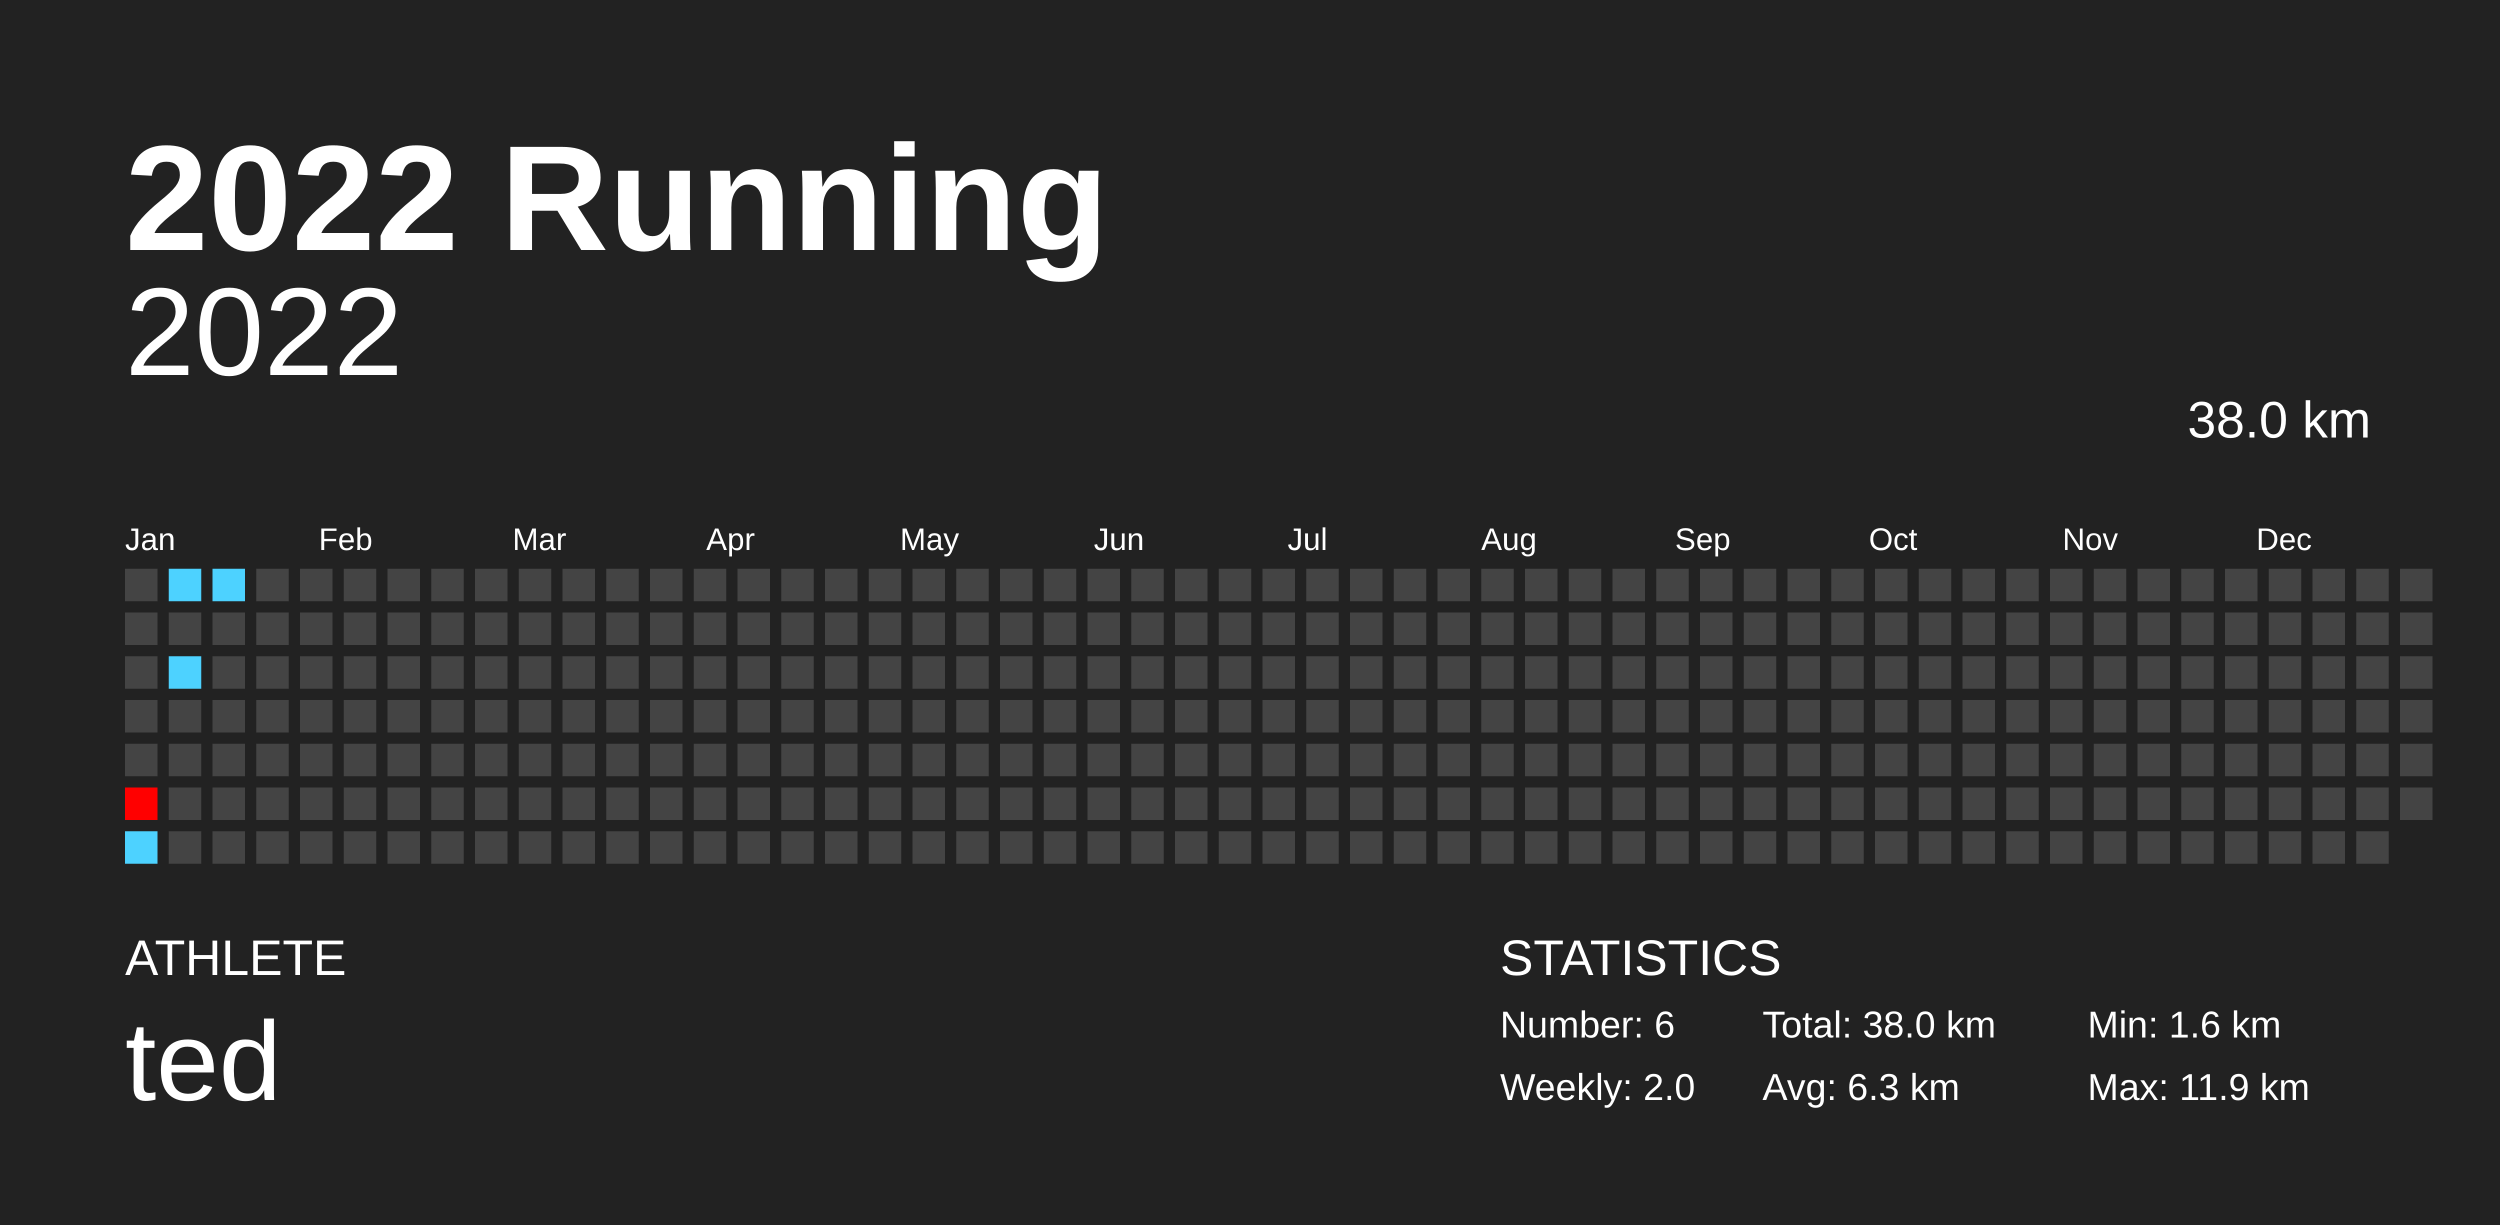
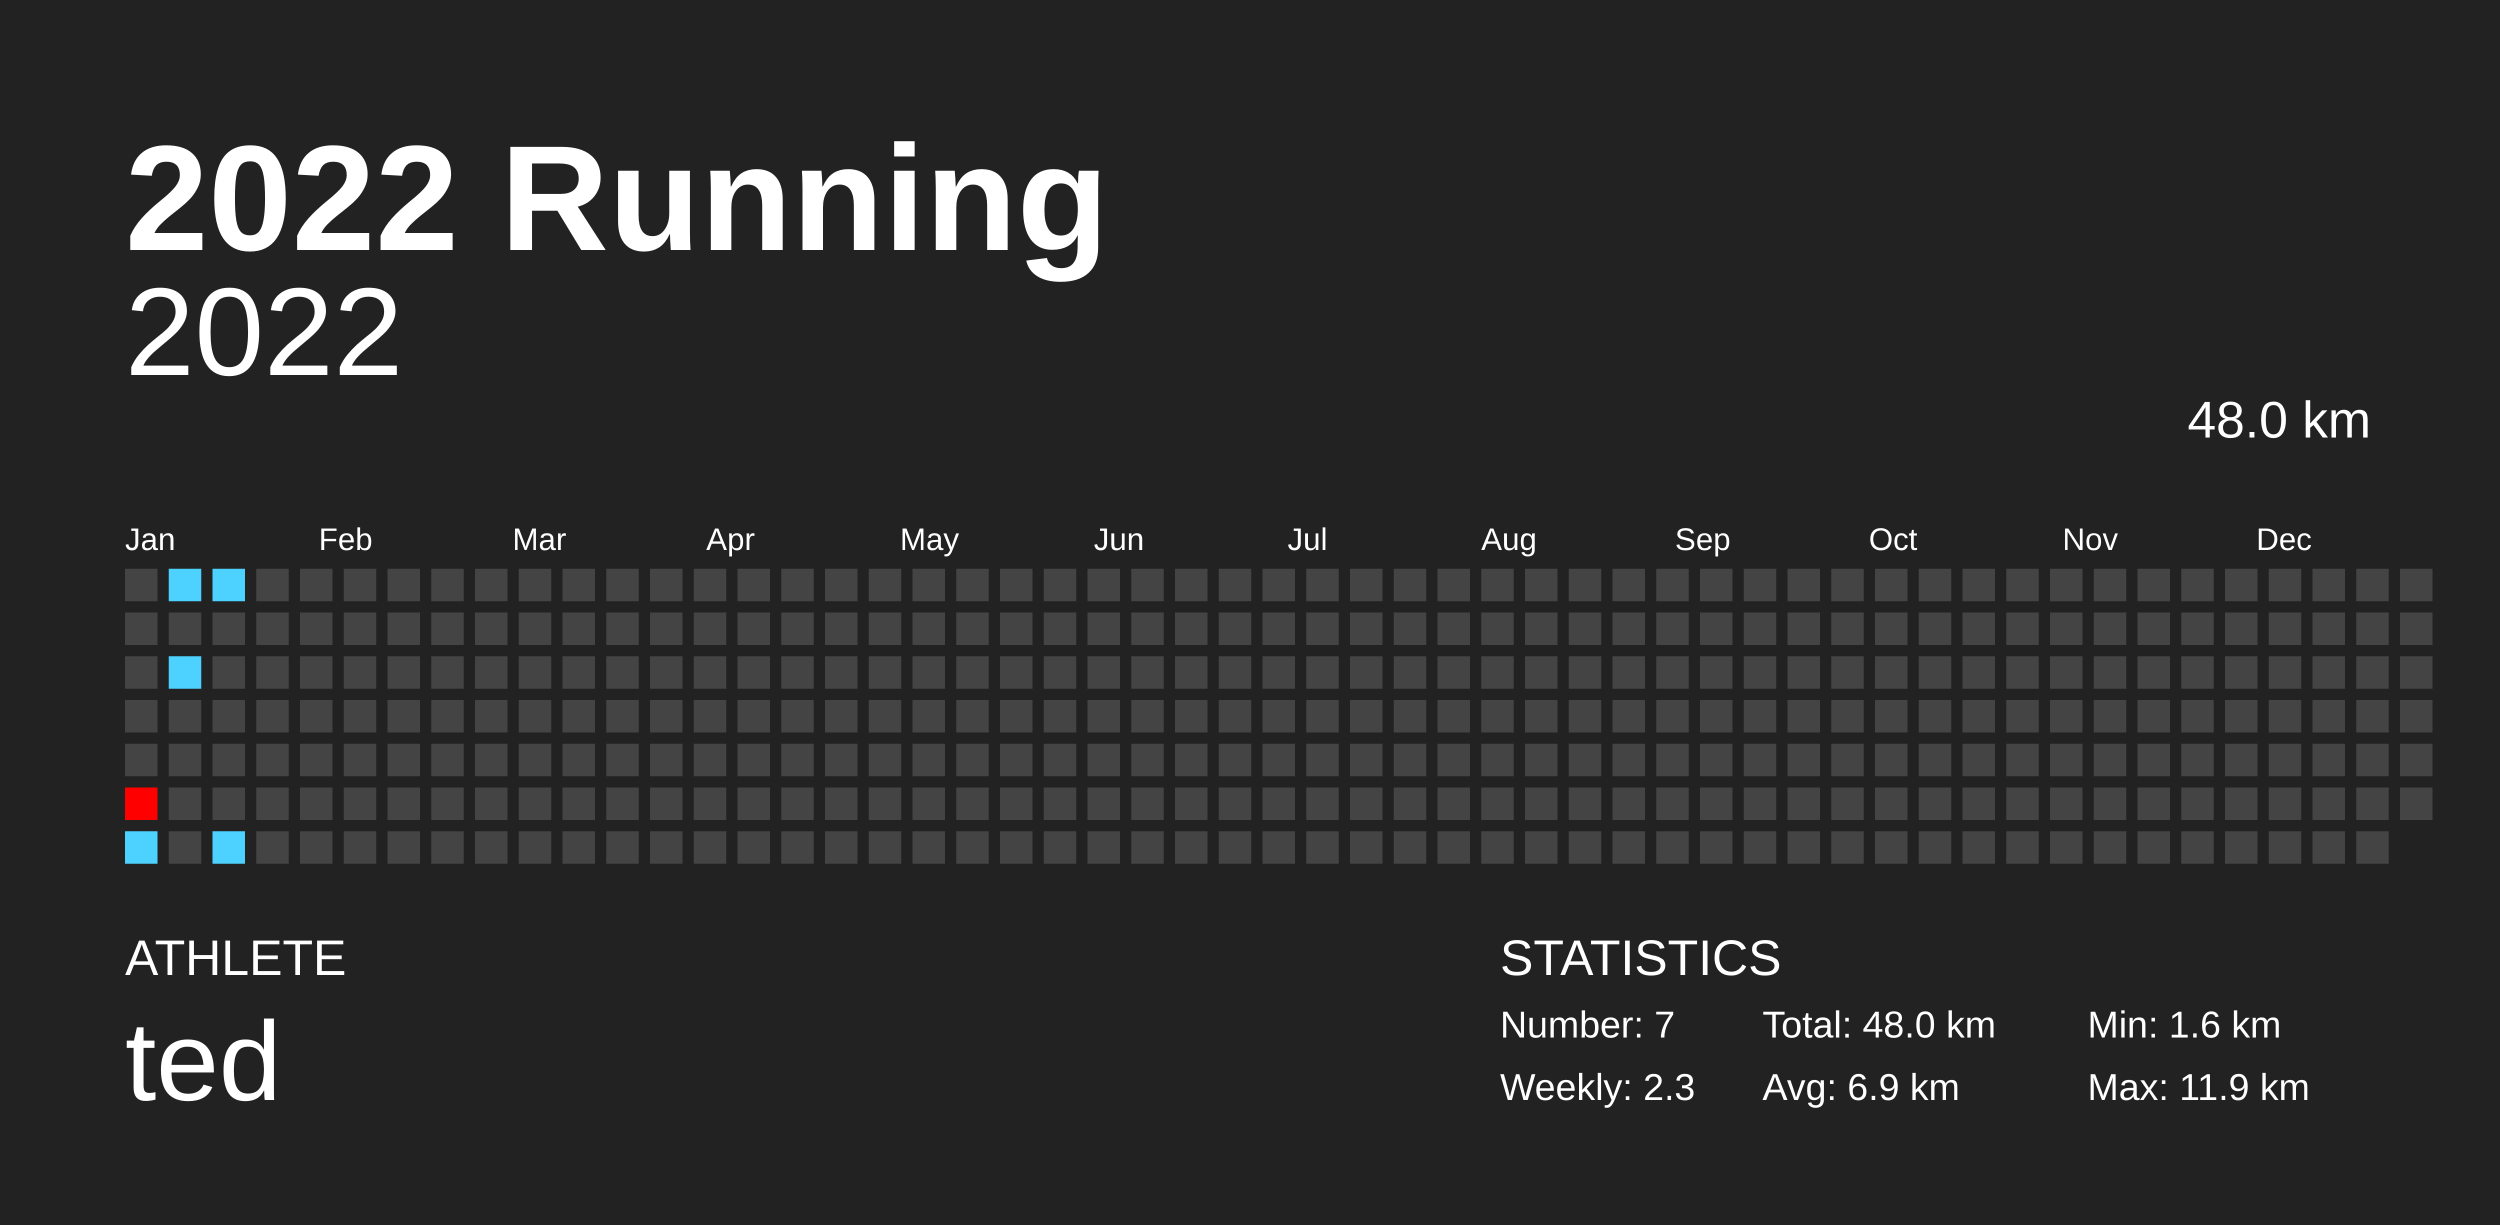
<svg xmlns="http://www.w3.org/2000/svg" baseProfile="full" height="98mm" version="1.1" viewBox="0,0,200,98" width="200mm">
  <defs />
  <rect fill="#222222" height="98" width="200" x="0" y="0" />
  <text fill="#FFFFFF" style="font-size:12px; font-family:Arial; font-weight:bold;" x="10" y="20">2022 Running</text>
  <text fill="#FFFFFF" style="font-size:4px; font-family:Arial" x="10" y="78">ATHLETE</text>
  <text fill="#FFFFFF" style="font-size:9px; font-family:Arial" x="10" y="88">ted</text>
  <text fill="#FFFFFF" style="font-size:4px; font-family:Arial" x="120" y="78">STATISTICS</text>
-   <text fill="#FFFFFF" style="font-size:3px; font-family:Arial" x="120" y="83">Number: 6</text>
-   <text fill="#FFFFFF" style="font-size:3px; font-family:Arial" x="120" y="88">Weekly: 2.0</text>
-   <text fill="#FFFFFF" style="font-size:3px; font-family:Arial" x="141" y="83">Total: 38.0 km</text>
-   <text fill="#FFFFFF" style="font-size:3px; font-family:Arial" x="141" y="88">Avg: 6.3 km</text>
+   <text fill="#FFFFFF" style="font-size:3px; font-family:Arial" x="120" y="83">Number: 7</text>
+   <text fill="#FFFFFF" style="font-size:3px; font-family:Arial" x="120" y="88">Weekly: 2.3</text>
+   <text fill="#FFFFFF" style="font-size:3px; font-family:Arial" x="141" y="83">Total: 48.0 km</text>
+   <text fill="#FFFFFF" style="font-size:3px; font-family:Arial" x="141" y="88">Avg: 6.9 km</text>
  <text fill="#FFFFFF" style="font-size:3px; font-family:Arial" x="167" y="83">Min: 1.6 km</text>
  <text fill="#FFFFFF" style="font-size:3px; font-family:Arial" x="167" y="88">Max: 11.9 km</text>
  <text alignment-baseline="hanging" fill="#FFFFFF" style="font-size:10.0px; font-family:Arial;" x="10" y="30">2022</text>
-   <text alignment-baseline="hanging" fill="#FFFFFF" style="font-size:4.125px; font-family:Arial;" x="175" y="35">38.0 km</text>
+   <text alignment-baseline="hanging" fill="#FFFFFF" style="font-size:4.125px; font-family:Arial;" x="175" y="35">48.0 km</text>
  <text fill="#FFFFFF" style="font-size:2.5px; font-family:Arial" x="10.0" y="44">Jan</text>
  <text fill="#FFFFFF" style="font-size:2.5px; font-family:Arial" x="25.5" y="44">Feb</text>
  <text fill="#FFFFFF" style="font-size:2.5px; font-family:Arial" x="41.0" y="44">Mar</text>
  <text fill="#FFFFFF" style="font-size:2.5px; font-family:Arial" x="56.5" y="44">Apr</text>
  <text fill="#FFFFFF" style="font-size:2.5px; font-family:Arial" x="72.0" y="44">May</text>
  <text fill="#FFFFFF" style="font-size:2.5px; font-family:Arial" x="87.5" y="44">Jun</text>
  <text fill="#FFFFFF" style="font-size:2.5px; font-family:Arial" x="103.0" y="44">Jul</text>
  <text fill="#FFFFFF" style="font-size:2.5px; font-family:Arial" x="118.5" y="44">Aug</text>
  <text fill="#FFFFFF" style="font-size:2.5px; font-family:Arial" x="134.0" y="44">Sep</text>
  <text fill="#FFFFFF" style="font-size:2.5px; font-family:Arial" x="149.5" y="44">Oct</text>
  <text fill="#FFFFFF" style="font-size:2.5px; font-family:Arial" x="165.0" y="44">Nov</text>
  <text fill="#FFFFFF" style="font-size:2.5px; font-family:Arial" x="180.5" y="44">Dec</text>
  <rect fill="#444444" height="2.6" width="2.6" x="10.0" y="45.5" />
  <rect fill="#444444" height="2.6" width="2.6" x="10.0" y="49.0" />
  <rect fill="#444444" height="2.6" width="2.6" x="10.0" y="52.5" />
  <rect fill="#444444" height="2.6" width="2.6" x="10.0" y="56.0" />
  <rect fill="#444444" height="2.6" width="2.6" x="10.0" y="59.5" />
  <rect fill="#ff0000" height="2.6" width="2.6" x="10.0" y="63.0" />
  <rect fill="#4dd2ff" height="2.6" width="2.6" x="10.0" y="66.5" />
  <rect fill="#4dd2ff" height="2.6" width="2.6" x="13.5" y="45.5" />
  <rect fill="#444444" height="2.6" width="2.6" x="13.5" y="49.0" />
  <rect fill="#4dd2ff" height="2.6" width="2.6" x="13.5" y="52.5" />
  <rect fill="#444444" height="2.6" width="2.6" x="13.5" y="56.0" />
  <rect fill="#444444" height="2.6" width="2.6" x="13.5" y="59.5" />
  <rect fill="#444444" height="2.6" width="2.6" x="13.5" y="63.0" />
  <rect fill="#444444" height="2.6" width="2.6" x="13.5" y="66.5" />
  <rect fill="#4dd2ff" height="2.6" width="2.6" x="17.0" y="45.5" />
  <rect fill="#444444" height="2.6" width="2.6" x="17.0" y="49.0" />
  <rect fill="#444444" height="2.6" width="2.6" x="17.0" y="52.5" />
  <rect fill="#444444" height="2.6" width="2.6" x="17.0" y="56.0" />
  <rect fill="#444444" height="2.6" width="2.6" x="17.0" y="59.5" />
  <rect fill="#444444" height="2.6" width="2.6" x="17.0" y="63.0" />
-   <rect fill="#444444" height="2.6" width="2.6" x="17.0" y="66.5" />
+   <rect fill="#4dd2ff" height="2.6" width="2.6" x="17.0" y="66.5" />
  <rect fill="#444444" height="2.6" width="2.6" x="20.5" y="45.5" />
  <rect fill="#444444" height="2.6" width="2.6" x="20.5" y="49.0" />
  <rect fill="#444444" height="2.6" width="2.6" x="20.5" y="52.5" />
  <rect fill="#444444" height="2.6" width="2.6" x="20.5" y="56.0" />
  <rect fill="#444444" height="2.6" width="2.6" x="20.5" y="59.5" />
  <rect fill="#444444" height="2.6" width="2.6" x="20.5" y="63.0" />
  <rect fill="#444444" height="2.6" width="2.6" x="20.5" y="66.5" />
  <rect fill="#444444" height="2.6" width="2.6" x="24.0" y="45.5" />
  <rect fill="#444444" height="2.6" width="2.6" x="24.0" y="49.0" />
  <rect fill="#444444" height="2.6" width="2.6" x="24.0" y="52.5" />
  <rect fill="#444444" height="2.6" width="2.6" x="24.0" y="56.0" />
  <rect fill="#444444" height="2.6" width="2.6" x="24.0" y="59.5" />
  <rect fill="#444444" height="2.6" width="2.6" x="24.0" y="63.0" />
  <rect fill="#444444" height="2.6" width="2.6" x="24.0" y="66.5" />
  <rect fill="#444444" height="2.6" width="2.6" x="27.5" y="45.5" />
  <rect fill="#444444" height="2.6" width="2.6" x="27.5" y="49.0" />
  <rect fill="#444444" height="2.6" width="2.6" x="27.5" y="52.5" />
  <rect fill="#444444" height="2.6" width="2.6" x="27.5" y="56.0" />
  <rect fill="#444444" height="2.6" width="2.6" x="27.5" y="59.5" />
  <rect fill="#444444" height="2.6" width="2.6" x="27.5" y="63.0" />
  <rect fill="#444444" height="2.6" width="2.6" x="27.5" y="66.5" />
  <rect fill="#444444" height="2.6" width="2.6" x="31.0" y="45.5" />
  <rect fill="#444444" height="2.6" width="2.6" x="31.0" y="49.0" />
  <rect fill="#444444" height="2.6" width="2.6" x="31.0" y="52.5" />
  <rect fill="#444444" height="2.6" width="2.6" x="31.0" y="56.0" />
  <rect fill="#444444" height="2.6" width="2.6" x="31.0" y="59.5" />
  <rect fill="#444444" height="2.6" width="2.6" x="31.0" y="63.0" />
  <rect fill="#444444" height="2.6" width="2.6" x="31.0" y="66.5" />
  <rect fill="#444444" height="2.6" width="2.6" x="34.5" y="45.5" />
  <rect fill="#444444" height="2.6" width="2.6" x="34.5" y="49.0" />
  <rect fill="#444444" height="2.6" width="2.6" x="34.5" y="52.5" />
  <rect fill="#444444" height="2.6" width="2.6" x="34.5" y="56.0" />
  <rect fill="#444444" height="2.6" width="2.6" x="34.5" y="59.5" />
  <rect fill="#444444" height="2.6" width="2.6" x="34.5" y="63.0" />
  <rect fill="#444444" height="2.6" width="2.6" x="34.5" y="66.5" />
  <rect fill="#444444" height="2.6" width="2.6" x="38.0" y="45.5" />
  <rect fill="#444444" height="2.6" width="2.6" x="38.0" y="49.0" />
  <rect fill="#444444" height="2.6" width="2.6" x="38.0" y="52.5" />
  <rect fill="#444444" height="2.6" width="2.6" x="38.0" y="56.0" />
  <rect fill="#444444" height="2.6" width="2.6" x="38.0" y="59.5" />
  <rect fill="#444444" height="2.6" width="2.6" x="38.0" y="63.0" />
  <rect fill="#444444" height="2.6" width="2.6" x="38.0" y="66.5" />
  <rect fill="#444444" height="2.6" width="2.6" x="41.5" y="45.5" />
  <rect fill="#444444" height="2.6" width="2.6" x="41.5" y="49.0" />
  <rect fill="#444444" height="2.6" width="2.6" x="41.5" y="52.5" />
  <rect fill="#444444" height="2.6" width="2.6" x="41.5" y="56.0" />
  <rect fill="#444444" height="2.6" width="2.6" x="41.5" y="59.5" />
  <rect fill="#444444" height="2.6" width="2.6" x="41.5" y="63.0" />
  <rect fill="#444444" height="2.6" width="2.6" x="41.5" y="66.5" />
  <rect fill="#444444" height="2.6" width="2.6" x="45.0" y="45.5" />
  <rect fill="#444444" height="2.6" width="2.6" x="45.0" y="49.0" />
  <rect fill="#444444" height="2.6" width="2.6" x="45.0" y="52.5" />
  <rect fill="#444444" height="2.6" width="2.6" x="45.0" y="56.0" />
  <rect fill="#444444" height="2.6" width="2.6" x="45.0" y="59.5" />
  <rect fill="#444444" height="2.6" width="2.6" x="45.0" y="63.0" />
  <rect fill="#444444" height="2.6" width="2.6" x="45.0" y="66.5" />
  <rect fill="#444444" height="2.6" width="2.6" x="48.5" y="45.5" />
  <rect fill="#444444" height="2.6" width="2.6" x="48.5" y="49.0" />
  <rect fill="#444444" height="2.6" width="2.6" x="48.5" y="52.5" />
  <rect fill="#444444" height="2.6" width="2.6" x="48.5" y="56.0" />
  <rect fill="#444444" height="2.6" width="2.6" x="48.5" y="59.5" />
  <rect fill="#444444" height="2.6" width="2.6" x="48.5" y="63.0" />
  <rect fill="#444444" height="2.6" width="2.6" x="48.5" y="66.5" />
  <rect fill="#444444" height="2.6" width="2.6" x="52.0" y="45.5" />
  <rect fill="#444444" height="2.6" width="2.6" x="52.0" y="49.0" />
  <rect fill="#444444" height="2.6" width="2.6" x="52.0" y="52.5" />
  <rect fill="#444444" height="2.6" width="2.6" x="52.0" y="56.0" />
  <rect fill="#444444" height="2.6" width="2.6" x="52.0" y="59.5" />
  <rect fill="#444444" height="2.6" width="2.6" x="52.0" y="63.0" />
  <rect fill="#444444" height="2.6" width="2.6" x="52.0" y="66.5" />
  <rect fill="#444444" height="2.6" width="2.6" x="55.5" y="45.5" />
  <rect fill="#444444" height="2.6" width="2.6" x="55.5" y="49.0" />
  <rect fill="#444444" height="2.6" width="2.6" x="55.5" y="52.5" />
  <rect fill="#444444" height="2.6" width="2.6" x="55.5" y="56.0" />
  <rect fill="#444444" height="2.6" width="2.6" x="55.5" y="59.5" />
  <rect fill="#444444" height="2.6" width="2.6" x="55.5" y="63.0" />
  <rect fill="#444444" height="2.6" width="2.6" x="55.5" y="66.5" />
  <rect fill="#444444" height="2.6" width="2.6" x="59.0" y="45.5" />
  <rect fill="#444444" height="2.6" width="2.6" x="59.0" y="49.0" />
  <rect fill="#444444" height="2.6" width="2.6" x="59.0" y="52.5" />
  <rect fill="#444444" height="2.6" width="2.6" x="59.0" y="56.0" />
  <rect fill="#444444" height="2.6" width="2.6" x="59.0" y="59.5" />
  <rect fill="#444444" height="2.6" width="2.6" x="59.0" y="63.0" />
  <rect fill="#444444" height="2.6" width="2.6" x="59.0" y="66.5" />
  <rect fill="#444444" height="2.6" width="2.6" x="62.5" y="45.5" />
  <rect fill="#444444" height="2.6" width="2.6" x="62.5" y="49.0" />
  <rect fill="#444444" height="2.6" width="2.6" x="62.5" y="52.5" />
  <rect fill="#444444" height="2.6" width="2.6" x="62.5" y="56.0" />
  <rect fill="#444444" height="2.6" width="2.6" x="62.5" y="59.5" />
  <rect fill="#444444" height="2.6" width="2.6" x="62.5" y="63.0" />
  <rect fill="#444444" height="2.6" width="2.6" x="62.5" y="66.5" />
  <rect fill="#444444" height="2.6" width="2.6" x="66.0" y="45.5" />
  <rect fill="#444444" height="2.6" width="2.6" x="66.0" y="49.0" />
  <rect fill="#444444" height="2.6" width="2.6" x="66.0" y="52.5" />
  <rect fill="#444444" height="2.6" width="2.6" x="66.0" y="56.0" />
  <rect fill="#444444" height="2.6" width="2.6" x="66.0" y="59.5" />
  <rect fill="#444444" height="2.6" width="2.6" x="66.0" y="63.0" />
  <rect fill="#444444" height="2.6" width="2.6" x="66.0" y="66.5" />
  <rect fill="#444444" height="2.6" width="2.6" x="69.5" y="45.5" />
  <rect fill="#444444" height="2.6" width="2.6" x="69.5" y="49.0" />
  <rect fill="#444444" height="2.6" width="2.6" x="69.5" y="52.5" />
  <rect fill="#444444" height="2.6" width="2.6" x="69.5" y="56.0" />
  <rect fill="#444444" height="2.6" width="2.6" x="69.5" y="59.5" />
  <rect fill="#444444" height="2.6" width="2.6" x="69.5" y="63.0" />
  <rect fill="#444444" height="2.6" width="2.6" x="69.5" y="66.5" />
  <rect fill="#444444" height="2.6" width="2.6" x="73.0" y="45.5" />
  <rect fill="#444444" height="2.6" width="2.6" x="73.0" y="49.0" />
  <rect fill="#444444" height="2.6" width="2.6" x="73.0" y="52.5" />
  <rect fill="#444444" height="2.6" width="2.6" x="73.0" y="56.0" />
  <rect fill="#444444" height="2.6" width="2.6" x="73.0" y="59.5" />
  <rect fill="#444444" height="2.6" width="2.6" x="73.0" y="63.0" />
  <rect fill="#444444" height="2.6" width="2.6" x="73.0" y="66.5" />
  <rect fill="#444444" height="2.6" width="2.6" x="76.5" y="45.5" />
  <rect fill="#444444" height="2.6" width="2.6" x="76.5" y="49.0" />
  <rect fill="#444444" height="2.6" width="2.6" x="76.5" y="52.5" />
  <rect fill="#444444" height="2.6" width="2.6" x="76.5" y="56.0" />
  <rect fill="#444444" height="2.6" width="2.6" x="76.5" y="59.5" />
  <rect fill="#444444" height="2.6" width="2.6" x="76.5" y="63.0" />
  <rect fill="#444444" height="2.6" width="2.6" x="76.5" y="66.5" />
  <rect fill="#444444" height="2.6" width="2.6" x="80.0" y="45.5" />
  <rect fill="#444444" height="2.6" width="2.6" x="80.0" y="49.0" />
  <rect fill="#444444" height="2.6" width="2.6" x="80.0" y="52.5" />
  <rect fill="#444444" height="2.6" width="2.6" x="80.0" y="56.0" />
  <rect fill="#444444" height="2.6" width="2.6" x="80.0" y="59.5" />
  <rect fill="#444444" height="2.6" width="2.6" x="80.0" y="63.0" />
  <rect fill="#444444" height="2.6" width="2.6" x="80.0" y="66.5" />
  <rect fill="#444444" height="2.6" width="2.6" x="83.5" y="45.5" />
  <rect fill="#444444" height="2.6" width="2.6" x="83.5" y="49.0" />
  <rect fill="#444444" height="2.6" width="2.6" x="83.5" y="52.5" />
  <rect fill="#444444" height="2.6" width="2.6" x="83.5" y="56.0" />
  <rect fill="#444444" height="2.6" width="2.6" x="83.5" y="59.5" />
  <rect fill="#444444" height="2.6" width="2.6" x="83.5" y="63.0" />
  <rect fill="#444444" height="2.6" width="2.6" x="83.5" y="66.5" />
  <rect fill="#444444" height="2.6" width="2.6" x="87.0" y="45.5" />
  <rect fill="#444444" height="2.6" width="2.6" x="87.0" y="49.0" />
  <rect fill="#444444" height="2.6" width="2.6" x="87.0" y="52.5" />
  <rect fill="#444444" height="2.6" width="2.6" x="87.0" y="56.0" />
  <rect fill="#444444" height="2.6" width="2.6" x="87.0" y="59.5" />
  <rect fill="#444444" height="2.6" width="2.6" x="87.0" y="63.0" />
  <rect fill="#444444" height="2.6" width="2.6" x="87.0" y="66.5" />
  <rect fill="#444444" height="2.6" width="2.6" x="90.5" y="45.5" />
  <rect fill="#444444" height="2.6" width="2.6" x="90.5" y="49.0" />
  <rect fill="#444444" height="2.6" width="2.6" x="90.5" y="52.5" />
  <rect fill="#444444" height="2.6" width="2.6" x="90.5" y="56.0" />
  <rect fill="#444444" height="2.6" width="2.6" x="90.5" y="59.5" />
  <rect fill="#444444" height="2.6" width="2.6" x="90.5" y="63.0" />
  <rect fill="#444444" height="2.6" width="2.6" x="90.5" y="66.5" />
  <rect fill="#444444" height="2.6" width="2.6" x="94.0" y="45.5" />
  <rect fill="#444444" height="2.6" width="2.6" x="94.0" y="49.0" />
  <rect fill="#444444" height="2.6" width="2.6" x="94.0" y="52.5" />
  <rect fill="#444444" height="2.6" width="2.6" x="94.0" y="56.0" />
  <rect fill="#444444" height="2.6" width="2.6" x="94.0" y="59.5" />
  <rect fill="#444444" height="2.6" width="2.6" x="94.0" y="63.0" />
  <rect fill="#444444" height="2.6" width="2.6" x="94.0" y="66.5" />
  <rect fill="#444444" height="2.6" width="2.6" x="97.5" y="45.5" />
  <rect fill="#444444" height="2.6" width="2.6" x="97.5" y="49.0" />
  <rect fill="#444444" height="2.6" width="2.6" x="97.5" y="52.5" />
  <rect fill="#444444" height="2.6" width="2.6" x="97.5" y="56.0" />
  <rect fill="#444444" height="2.6" width="2.6" x="97.5" y="59.5" />
  <rect fill="#444444" height="2.6" width="2.6" x="97.5" y="63.0" />
  <rect fill="#444444" height="2.6" width="2.6" x="97.5" y="66.5" />
  <rect fill="#444444" height="2.6" width="2.6" x="101.0" y="45.5" />
  <rect fill="#444444" height="2.6" width="2.6" x="101.0" y="49.0" />
  <rect fill="#444444" height="2.6" width="2.6" x="101.0" y="52.5" />
  <rect fill="#444444" height="2.6" width="2.6" x="101.0" y="56.0" />
  <rect fill="#444444" height="2.6" width="2.6" x="101.0" y="59.5" />
  <rect fill="#444444" height="2.6" width="2.6" x="101.0" y="63.0" />
  <rect fill="#444444" height="2.6" width="2.6" x="101.0" y="66.5" />
  <rect fill="#444444" height="2.6" width="2.6" x="104.5" y="45.5" />
  <rect fill="#444444" height="2.6" width="2.6" x="104.5" y="49.0" />
  <rect fill="#444444" height="2.6" width="2.6" x="104.5" y="52.5" />
  <rect fill="#444444" height="2.6" width="2.6" x="104.5" y="56.0" />
  <rect fill="#444444" height="2.6" width="2.6" x="104.5" y="59.5" />
  <rect fill="#444444" height="2.6" width="2.6" x="104.5" y="63.0" />
  <rect fill="#444444" height="2.6" width="2.6" x="104.5" y="66.5" />
  <rect fill="#444444" height="2.6" width="2.6" x="108.0" y="45.5" />
  <rect fill="#444444" height="2.6" width="2.6" x="108.0" y="49.0" />
  <rect fill="#444444" height="2.6" width="2.6" x="108.0" y="52.5" />
  <rect fill="#444444" height="2.6" width="2.6" x="108.0" y="56.0" />
  <rect fill="#444444" height="2.6" width="2.6" x="108.0" y="59.5" />
  <rect fill="#444444" height="2.6" width="2.6" x="108.0" y="63.0" />
  <rect fill="#444444" height="2.6" width="2.6" x="108.0" y="66.5" />
  <rect fill="#444444" height="2.6" width="2.6" x="111.5" y="45.5" />
  <rect fill="#444444" height="2.6" width="2.6" x="111.5" y="49.0" />
  <rect fill="#444444" height="2.6" width="2.6" x="111.5" y="52.5" />
  <rect fill="#444444" height="2.6" width="2.6" x="111.5" y="56.0" />
  <rect fill="#444444" height="2.6" width="2.6" x="111.5" y="59.5" />
  <rect fill="#444444" height="2.6" width="2.6" x="111.5" y="63.0" />
  <rect fill="#444444" height="2.6" width="2.6" x="111.5" y="66.5" />
  <rect fill="#444444" height="2.6" width="2.6" x="115.0" y="45.5" />
  <rect fill="#444444" height="2.6" width="2.6" x="115.0" y="49.0" />
  <rect fill="#444444" height="2.6" width="2.6" x="115.0" y="52.5" />
  <rect fill="#444444" height="2.6" width="2.6" x="115.0" y="56.0" />
  <rect fill="#444444" height="2.6" width="2.6" x="115.0" y="59.5" />
  <rect fill="#444444" height="2.6" width="2.6" x="115.0" y="63.0" />
  <rect fill="#444444" height="2.6" width="2.6" x="115.0" y="66.5" />
  <rect fill="#444444" height="2.6" width="2.6" x="118.5" y="45.5" />
  <rect fill="#444444" height="2.6" width="2.6" x="118.5" y="49.0" />
  <rect fill="#444444" height="2.6" width="2.6" x="118.5" y="52.5" />
  <rect fill="#444444" height="2.6" width="2.6" x="118.5" y="56.0" />
  <rect fill="#444444" height="2.6" width="2.6" x="118.5" y="59.5" />
  <rect fill="#444444" height="2.6" width="2.6" x="118.5" y="63.0" />
  <rect fill="#444444" height="2.6" width="2.6" x="118.5" y="66.5" />
  <rect fill="#444444" height="2.6" width="2.6" x="122.0" y="45.5" />
  <rect fill="#444444" height="2.6" width="2.6" x="122.0" y="49.0" />
  <rect fill="#444444" height="2.6" width="2.6" x="122.0" y="52.5" />
  <rect fill="#444444" height="2.6" width="2.6" x="122.0" y="56.0" />
  <rect fill="#444444" height="2.6" width="2.6" x="122.0" y="59.5" />
  <rect fill="#444444" height="2.6" width="2.6" x="122.0" y="63.0" />
  <rect fill="#444444" height="2.6" width="2.6" x="122.0" y="66.5" />
  <rect fill="#444444" height="2.6" width="2.6" x="125.5" y="45.5" />
  <rect fill="#444444" height="2.6" width="2.6" x="125.5" y="49.0" />
  <rect fill="#444444" height="2.6" width="2.6" x="125.5" y="52.5" />
  <rect fill="#444444" height="2.6" width="2.6" x="125.5" y="56.0" />
  <rect fill="#444444" height="2.6" width="2.6" x="125.5" y="59.5" />
  <rect fill="#444444" height="2.6" width="2.6" x="125.5" y="63.0" />
  <rect fill="#444444" height="2.6" width="2.6" x="125.5" y="66.5" />
  <rect fill="#444444" height="2.6" width="2.6" x="129.0" y="45.5" />
  <rect fill="#444444" height="2.6" width="2.6" x="129.0" y="49.0" />
  <rect fill="#444444" height="2.6" width="2.6" x="129.0" y="52.5" />
  <rect fill="#444444" height="2.6" width="2.6" x="129.0" y="56.0" />
  <rect fill="#444444" height="2.6" width="2.6" x="129.0" y="59.5" />
  <rect fill="#444444" height="2.6" width="2.6" x="129.0" y="63.0" />
  <rect fill="#444444" height="2.6" width="2.6" x="129.0" y="66.5" />
  <rect fill="#444444" height="2.6" width="2.6" x="132.5" y="45.5" />
  <rect fill="#444444" height="2.6" width="2.6" x="132.5" y="49.0" />
  <rect fill="#444444" height="2.6" width="2.6" x="132.5" y="52.5" />
  <rect fill="#444444" height="2.6" width="2.6" x="132.5" y="56.0" />
  <rect fill="#444444" height="2.6" width="2.6" x="132.5" y="59.5" />
  <rect fill="#444444" height="2.6" width="2.6" x="132.5" y="63.0" />
  <rect fill="#444444" height="2.6" width="2.6" x="132.5" y="66.5" />
  <rect fill="#444444" height="2.6" width="2.6" x="136.0" y="45.5" />
  <rect fill="#444444" height="2.6" width="2.6" x="136.0" y="49.0" />
  <rect fill="#444444" height="2.6" width="2.6" x="136.0" y="52.5" />
  <rect fill="#444444" height="2.6" width="2.6" x="136.0" y="56.0" />
  <rect fill="#444444" height="2.6" width="2.6" x="136.0" y="59.5" />
  <rect fill="#444444" height="2.6" width="2.6" x="136.0" y="63.0" />
  <rect fill="#444444" height="2.6" width="2.6" x="136.0" y="66.5" />
  <rect fill="#444444" height="2.6" width="2.6" x="139.5" y="45.5" />
  <rect fill="#444444" height="2.6" width="2.6" x="139.5" y="49.0" />
  <rect fill="#444444" height="2.6" width="2.6" x="139.5" y="52.5" />
  <rect fill="#444444" height="2.6" width="2.6" x="139.5" y="56.0" />
  <rect fill="#444444" height="2.6" width="2.6" x="139.5" y="59.5" />
  <rect fill="#444444" height="2.6" width="2.6" x="139.5" y="63.0" />
  <rect fill="#444444" height="2.6" width="2.6" x="139.5" y="66.5" />
  <rect fill="#444444" height="2.6" width="2.6" x="143.0" y="45.5" />
  <rect fill="#444444" height="2.6" width="2.6" x="143.0" y="49.0" />
  <rect fill="#444444" height="2.6" width="2.6" x="143.0" y="52.5" />
  <rect fill="#444444" height="2.6" width="2.6" x="143.0" y="56.0" />
  <rect fill="#444444" height="2.6" width="2.6" x="143.0" y="59.5" />
  <rect fill="#444444" height="2.6" width="2.6" x="143.0" y="63.0" />
  <rect fill="#444444" height="2.6" width="2.6" x="143.0" y="66.5" />
  <rect fill="#444444" height="2.6" width="2.6" x="146.5" y="45.5" />
  <rect fill="#444444" height="2.6" width="2.6" x="146.5" y="49.0" />
  <rect fill="#444444" height="2.6" width="2.6" x="146.5" y="52.5" />
  <rect fill="#444444" height="2.6" width="2.6" x="146.5" y="56.0" />
  <rect fill="#444444" height="2.6" width="2.6" x="146.5" y="59.5" />
  <rect fill="#444444" height="2.6" width="2.6" x="146.5" y="63.0" />
  <rect fill="#444444" height="2.6" width="2.6" x="146.5" y="66.5" />
  <rect fill="#444444" height="2.6" width="2.6" x="150.0" y="45.5" />
  <rect fill="#444444" height="2.6" width="2.6" x="150.0" y="49.0" />
  <rect fill="#444444" height="2.6" width="2.6" x="150.0" y="52.5" />
  <rect fill="#444444" height="2.6" width="2.6" x="150.0" y="56.0" />
  <rect fill="#444444" height="2.6" width="2.6" x="150.0" y="59.5" />
  <rect fill="#444444" height="2.6" width="2.6" x="150.0" y="63.0" />
  <rect fill="#444444" height="2.6" width="2.6" x="150.0" y="66.5" />
  <rect fill="#444444" height="2.6" width="2.6" x="153.5" y="45.5" />
  <rect fill="#444444" height="2.6" width="2.6" x="153.5" y="49.0" />
  <rect fill="#444444" height="2.6" width="2.6" x="153.5" y="52.5" />
  <rect fill="#444444" height="2.6" width="2.6" x="153.5" y="56.0" />
  <rect fill="#444444" height="2.6" width="2.6" x="153.5" y="59.5" />
  <rect fill="#444444" height="2.6" width="2.6" x="153.5" y="63.0" />
  <rect fill="#444444" height="2.6" width="2.6" x="153.5" y="66.5" />
  <rect fill="#444444" height="2.6" width="2.6" x="157.0" y="45.5" />
  <rect fill="#444444" height="2.6" width="2.6" x="157.0" y="49.0" />
  <rect fill="#444444" height="2.6" width="2.6" x="157.0" y="52.5" />
  <rect fill="#444444" height="2.6" width="2.6" x="157.0" y="56.0" />
  <rect fill="#444444" height="2.6" width="2.6" x="157.0" y="59.5" />
  <rect fill="#444444" height="2.6" width="2.6" x="157.0" y="63.0" />
  <rect fill="#444444" height="2.6" width="2.6" x="157.0" y="66.5" />
  <rect fill="#444444" height="2.6" width="2.6" x="160.5" y="45.5" />
  <rect fill="#444444" height="2.6" width="2.6" x="160.5" y="49.0" />
  <rect fill="#444444" height="2.6" width="2.6" x="160.5" y="52.5" />
  <rect fill="#444444" height="2.6" width="2.6" x="160.5" y="56.0" />
  <rect fill="#444444" height="2.6" width="2.6" x="160.5" y="59.5" />
  <rect fill="#444444" height="2.6" width="2.6" x="160.5" y="63.0" />
  <rect fill="#444444" height="2.6" width="2.6" x="160.5" y="66.5" />
  <rect fill="#444444" height="2.6" width="2.6" x="164.0" y="45.5" />
  <rect fill="#444444" height="2.6" width="2.6" x="164.0" y="49.0" />
  <rect fill="#444444" height="2.6" width="2.6" x="164.0" y="52.5" />
  <rect fill="#444444" height="2.6" width="2.6" x="164.0" y="56.0" />
  <rect fill="#444444" height="2.6" width="2.6" x="164.0" y="59.5" />
  <rect fill="#444444" height="2.6" width="2.6" x="164.0" y="63.0" />
  <rect fill="#444444" height="2.6" width="2.6" x="164.0" y="66.5" />
  <rect fill="#444444" height="2.6" width="2.6" x="167.5" y="45.5" />
  <rect fill="#444444" height="2.6" width="2.6" x="167.5" y="49.0" />
  <rect fill="#444444" height="2.6" width="2.6" x="167.5" y="52.5" />
  <rect fill="#444444" height="2.6" width="2.6" x="167.5" y="56.0" />
  <rect fill="#444444" height="2.6" width="2.6" x="167.5" y="59.5" />
  <rect fill="#444444" height="2.6" width="2.6" x="167.5" y="63.0" />
  <rect fill="#444444" height="2.6" width="2.6" x="167.5" y="66.5" />
  <rect fill="#444444" height="2.6" width="2.6" x="171.0" y="45.5" />
  <rect fill="#444444" height="2.6" width="2.6" x="171.0" y="49.0" />
  <rect fill="#444444" height="2.6" width="2.6" x="171.0" y="52.5" />
  <rect fill="#444444" height="2.6" width="2.6" x="171.0" y="56.0" />
  <rect fill="#444444" height="2.6" width="2.6" x="171.0" y="59.5" />
  <rect fill="#444444" height="2.6" width="2.6" x="171.0" y="63.0" />
  <rect fill="#444444" height="2.6" width="2.6" x="171.0" y="66.5" />
  <rect fill="#444444" height="2.6" width="2.6" x="174.5" y="45.5" />
  <rect fill="#444444" height="2.6" width="2.6" x="174.5" y="49.0" />
  <rect fill="#444444" height="2.6" width="2.6" x="174.5" y="52.5" />
  <rect fill="#444444" height="2.6" width="2.6" x="174.5" y="56.0" />
  <rect fill="#444444" height="2.6" width="2.6" x="174.5" y="59.5" />
  <rect fill="#444444" height="2.6" width="2.6" x="174.5" y="63.0" />
  <rect fill="#444444" height="2.6" width="2.6" x="174.5" y="66.5" />
  <rect fill="#444444" height="2.6" width="2.6" x="178.0" y="45.5" />
  <rect fill="#444444" height="2.6" width="2.6" x="178.0" y="49.0" />
  <rect fill="#444444" height="2.6" width="2.6" x="178.0" y="52.5" />
  <rect fill="#444444" height="2.6" width="2.6" x="178.0" y="56.0" />
  <rect fill="#444444" height="2.6" width="2.6" x="178.0" y="59.5" />
  <rect fill="#444444" height="2.6" width="2.6" x="178.0" y="63.0" />
  <rect fill="#444444" height="2.6" width="2.6" x="178.0" y="66.5" />
  <rect fill="#444444" height="2.6" width="2.6" x="181.5" y="45.5" />
  <rect fill="#444444" height="2.6" width="2.6" x="181.5" y="49.0" />
  <rect fill="#444444" height="2.6" width="2.6" x="181.5" y="52.5" />
  <rect fill="#444444" height="2.6" width="2.6" x="181.5" y="56.0" />
  <rect fill="#444444" height="2.6" width="2.6" x="181.5" y="59.5" />
  <rect fill="#444444" height="2.6" width="2.6" x="181.5" y="63.0" />
  <rect fill="#444444" height="2.6" width="2.6" x="181.5" y="66.5" />
  <rect fill="#444444" height="2.6" width="2.6" x="185.0" y="45.5" />
  <rect fill="#444444" height="2.6" width="2.6" x="185.0" y="49.0" />
  <rect fill="#444444" height="2.6" width="2.6" x="185.0" y="52.5" />
  <rect fill="#444444" height="2.6" width="2.6" x="185.0" y="56.0" />
  <rect fill="#444444" height="2.6" width="2.6" x="185.0" y="59.5" />
  <rect fill="#444444" height="2.6" width="2.6" x="185.0" y="63.0" />
  <rect fill="#444444" height="2.6" width="2.6" x="185.0" y="66.5" />
  <rect fill="#444444" height="2.6" width="2.6" x="188.5" y="45.5" />
  <rect fill="#444444" height="2.6" width="2.6" x="188.5" y="49.0" />
  <rect fill="#444444" height="2.6" width="2.6" x="188.5" y="52.5" />
  <rect fill="#444444" height="2.6" width="2.6" x="188.5" y="56.0" />
  <rect fill="#444444" height="2.6" width="2.6" x="188.5" y="59.5" />
  <rect fill="#444444" height="2.6" width="2.6" x="188.5" y="63.0" />
  <rect fill="#444444" height="2.6" width="2.6" x="188.5" y="66.5" />
  <rect fill="#444444" height="2.6" width="2.6" x="192.0" y="45.5" />
  <rect fill="#444444" height="2.6" width="2.6" x="192.0" y="49.0" />
  <rect fill="#444444" height="2.6" width="2.6" x="192.0" y="52.5" />
  <rect fill="#444444" height="2.6" width="2.6" x="192.0" y="56.0" />
  <rect fill="#444444" height="2.6" width="2.6" x="192.0" y="59.5" />
  <rect fill="#444444" height="2.6" width="2.6" x="192.0" y="63.0" />
</svg>
